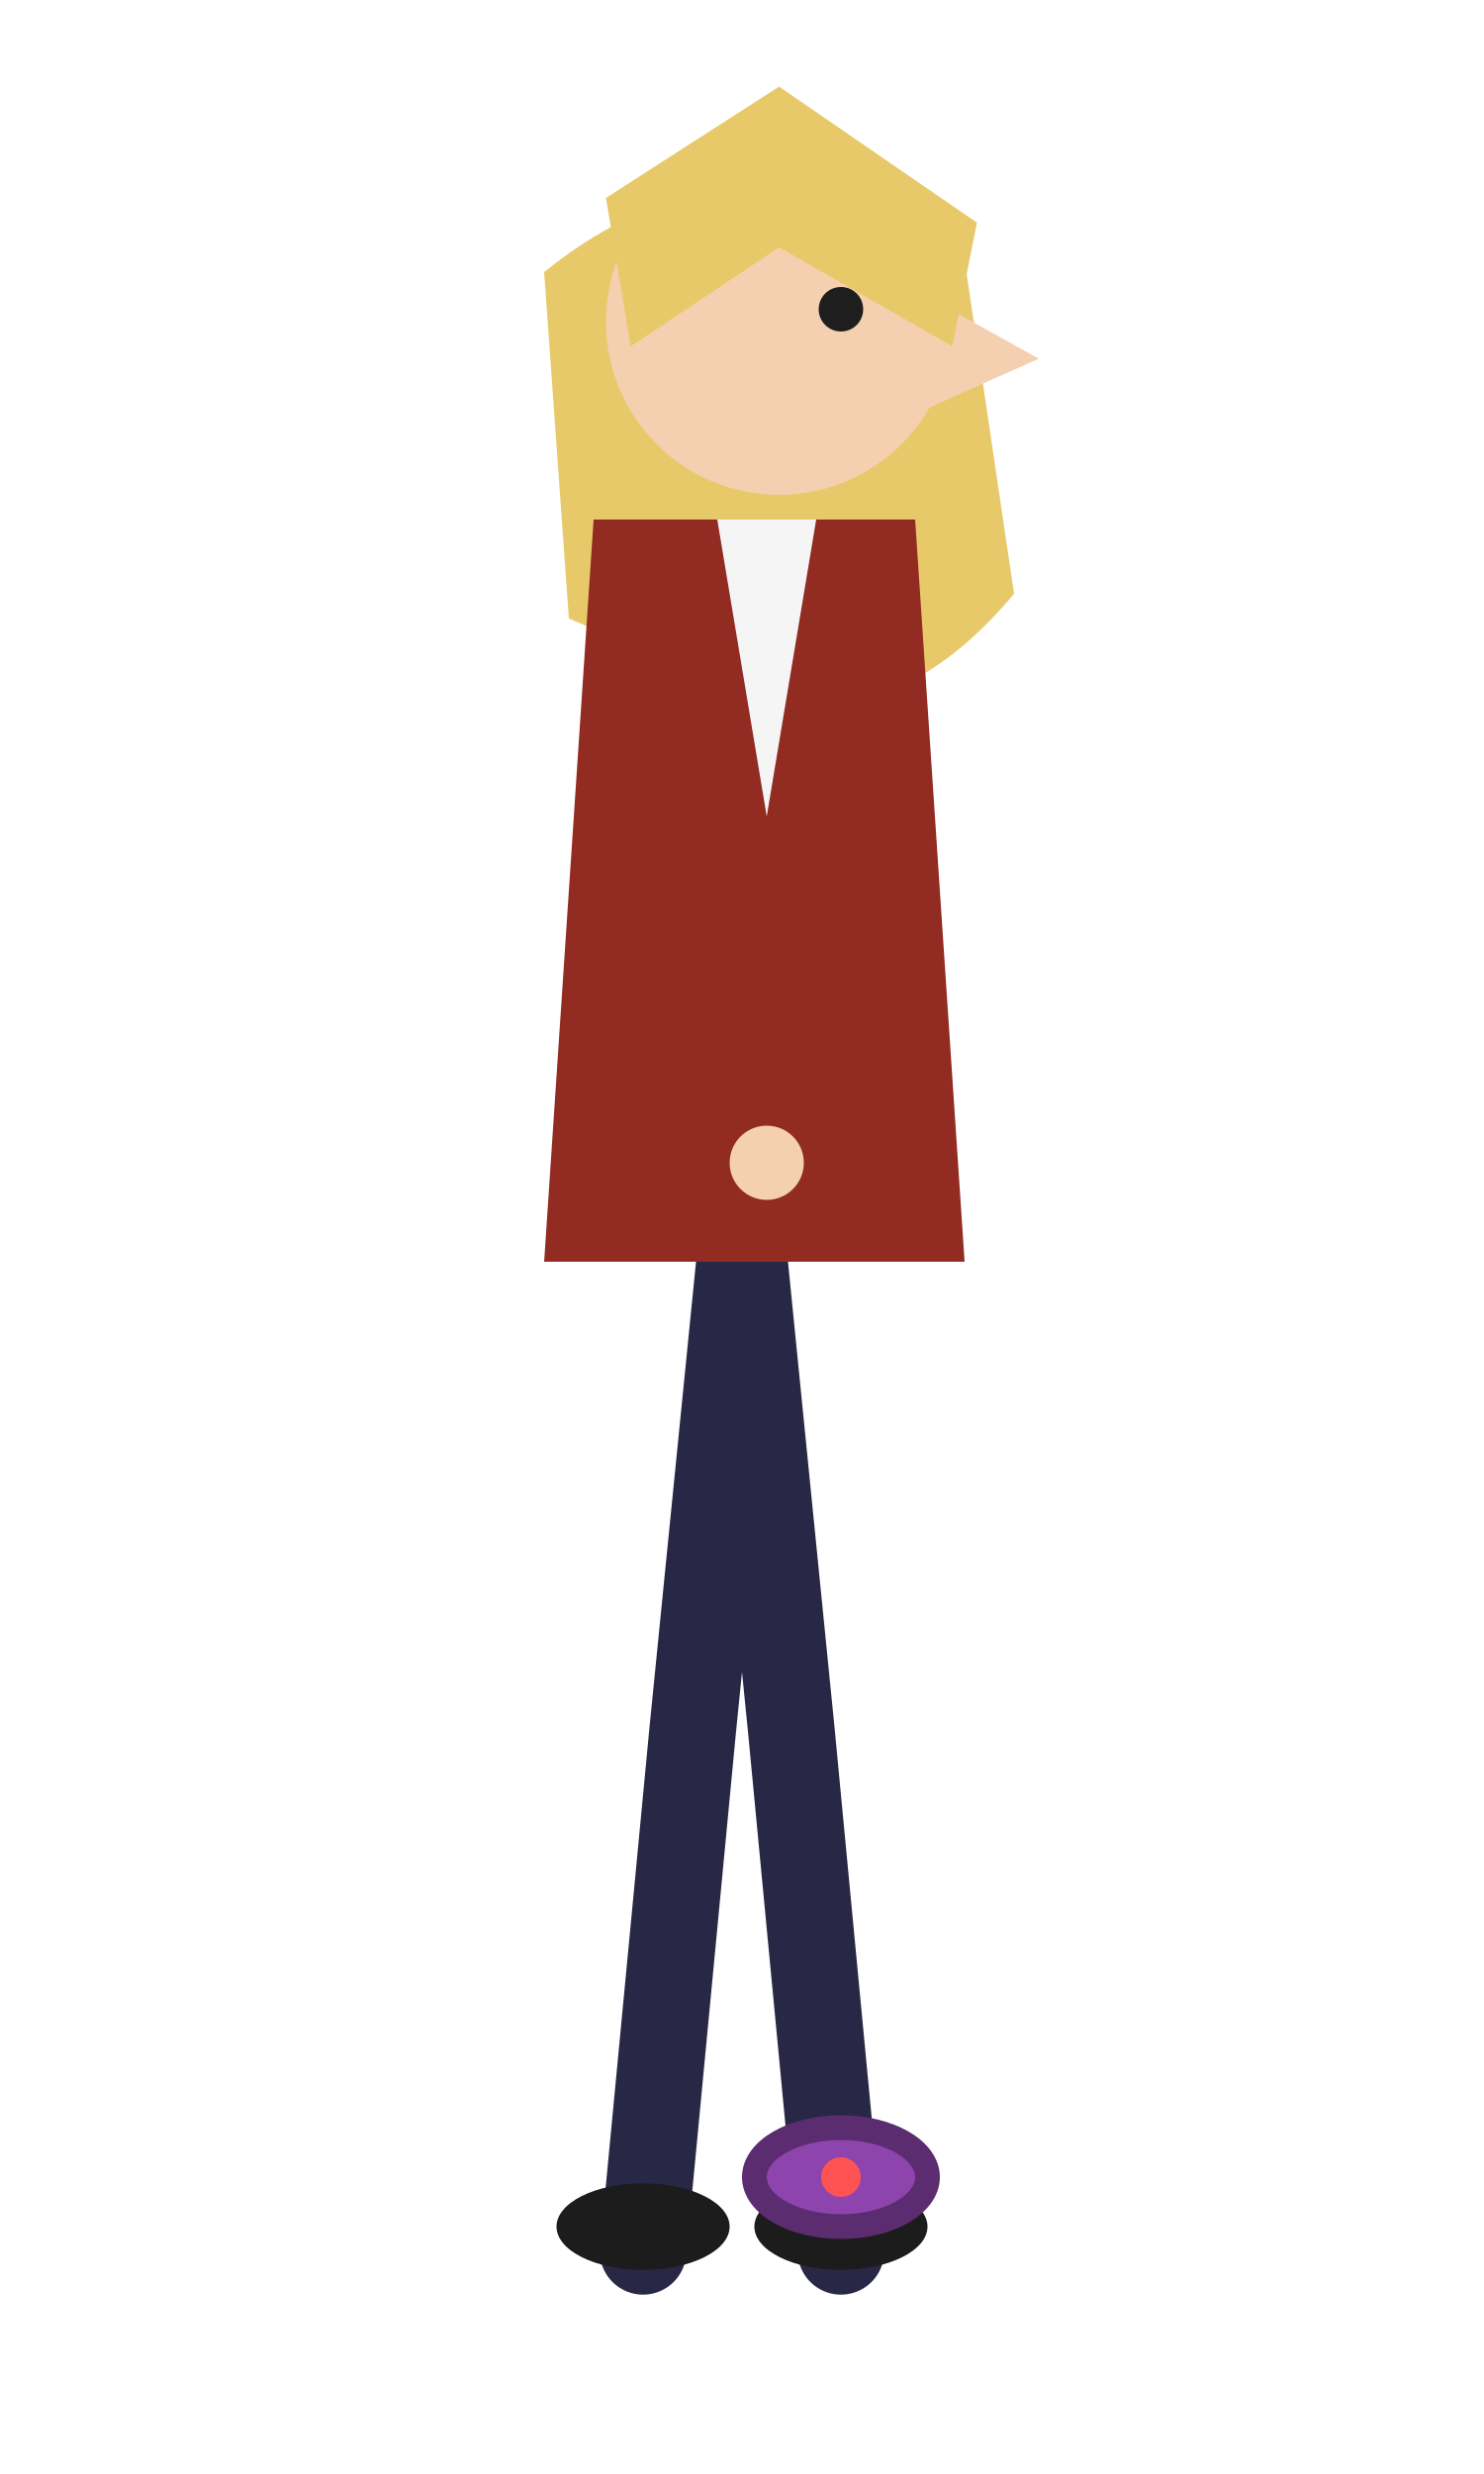
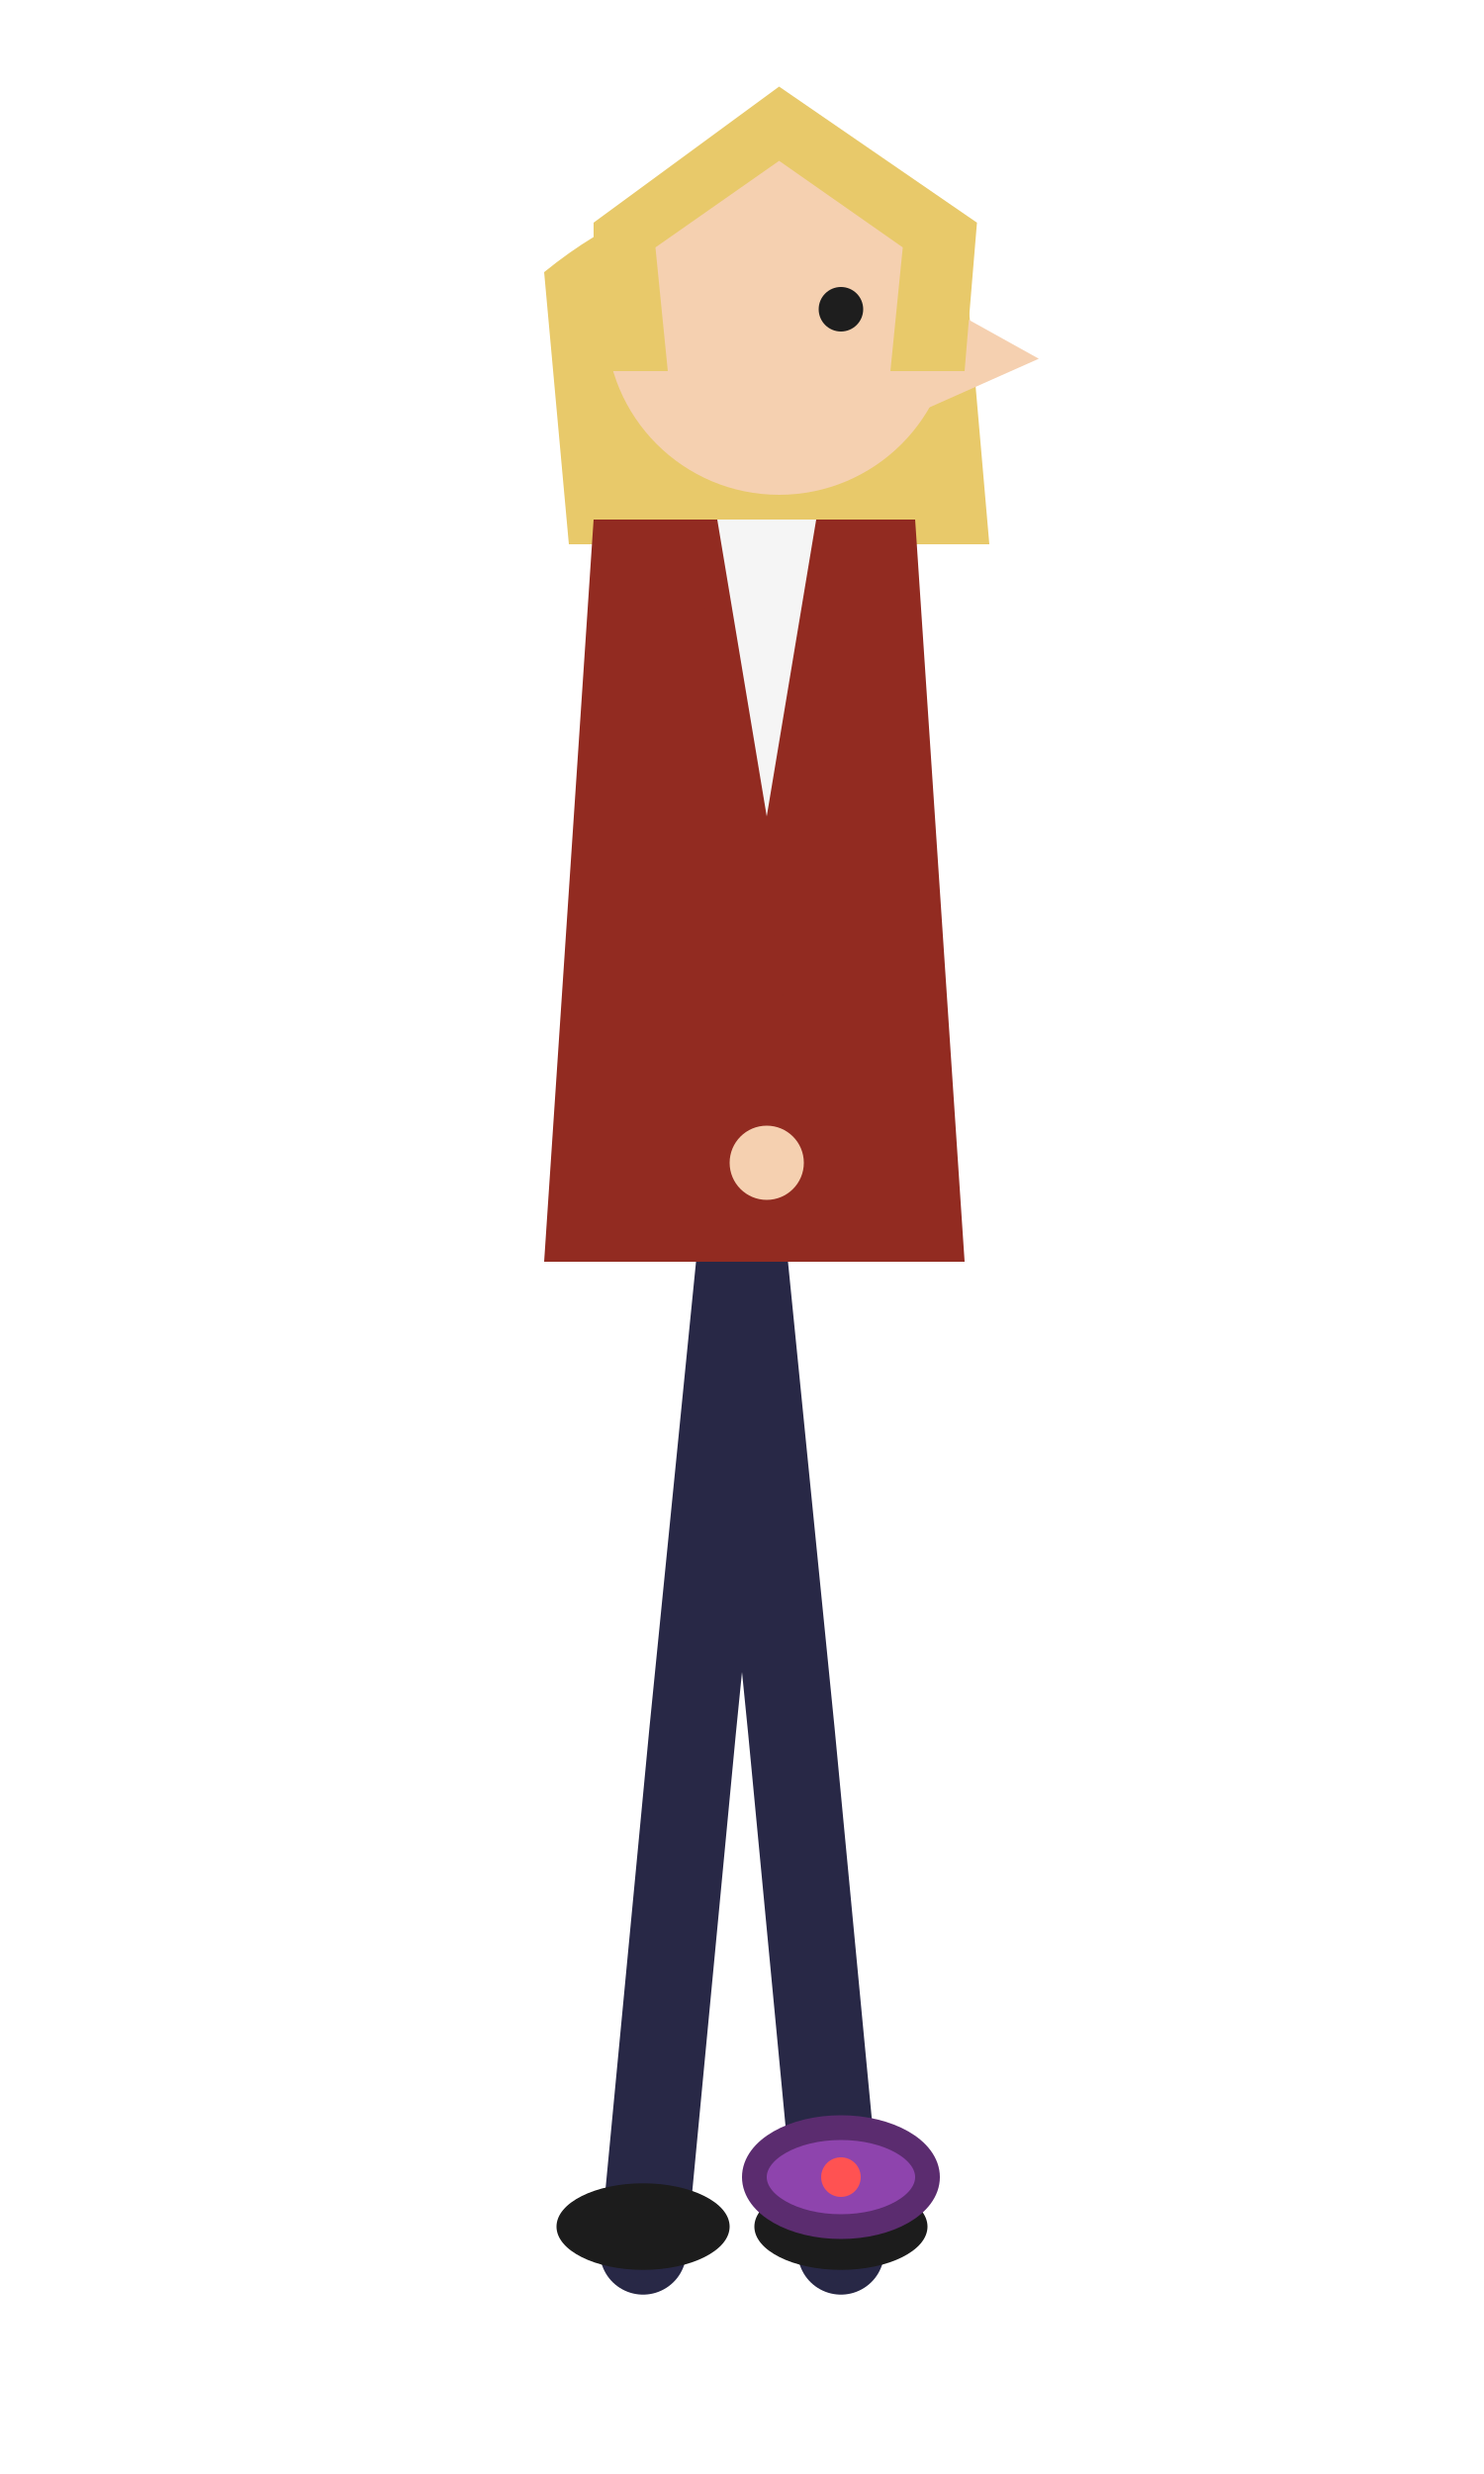
<svg xmlns="http://www.w3.org/2000/svg" viewBox="0 0 120 200" width="120" height="200">
-   <path d="M44 22 Q60 9 78 21 L82 48 Q72 60 60 56 L46 50 Z" fill="#e8c96a" />
+   <path d="M44 22 Q60 9 78 21 L80 44 L46 44 Z" fill="#e8c96a" />
  <g stroke="#282846" stroke-width="7" stroke-linecap="round" fill="none" stroke-linejoin="round">
    <path d="M60 100 L64 140 L68 182 M60 100 L56 140 L52 182" />
  </g>
  <ellipse cx="68" cy="180" rx="7" ry="3.5" fill="#1c1c1c" />
  <ellipse cx="52" cy="180" rx="7" ry="3.5" fill="#1c1c1c" />
  <path d="M48 42 L74 42 L78 102 L44 102 Z" fill="#922b21" />
  <path d="M58 42 L66 42 L62 66 Z" fill="#f5f5f5" />
  <g stroke="#922b21" stroke-width="6" stroke-linecap="round" fill="none">
    <path d="M56 52 L62 92" />
  </g>
  <circle cx="62" cy="94" r="3" fill="#f5d0b0" />
  <circle cx="63" cy="26" r="14" fill="#f5d0b0" />
  <path d="M75 24 L84 29 L75 33 Z" fill="#f5d0b0" />
-   <path d="M49 16 L63 7 L79 18 L77 28 L63 20 L51 28 Z" fill="#e8c96a" />
+   <path d="M48 18 L63 7 L79 18 L78 30 L72 30 L73 20 L63 13 L53 20 L54 30 L48 30 Z" fill="#e8c96a" />
  <circle cx="68" cy="25" r="1.8" fill="#1e1e1e" />
  <ellipse cx="68" cy="176" rx="7" ry="4" fill="#8e44ad" stroke="#5b2c6f" stroke-width="2" />
  <circle cx="68" cy="176" r="1.6" fill="#ff5252" />
</svg>
